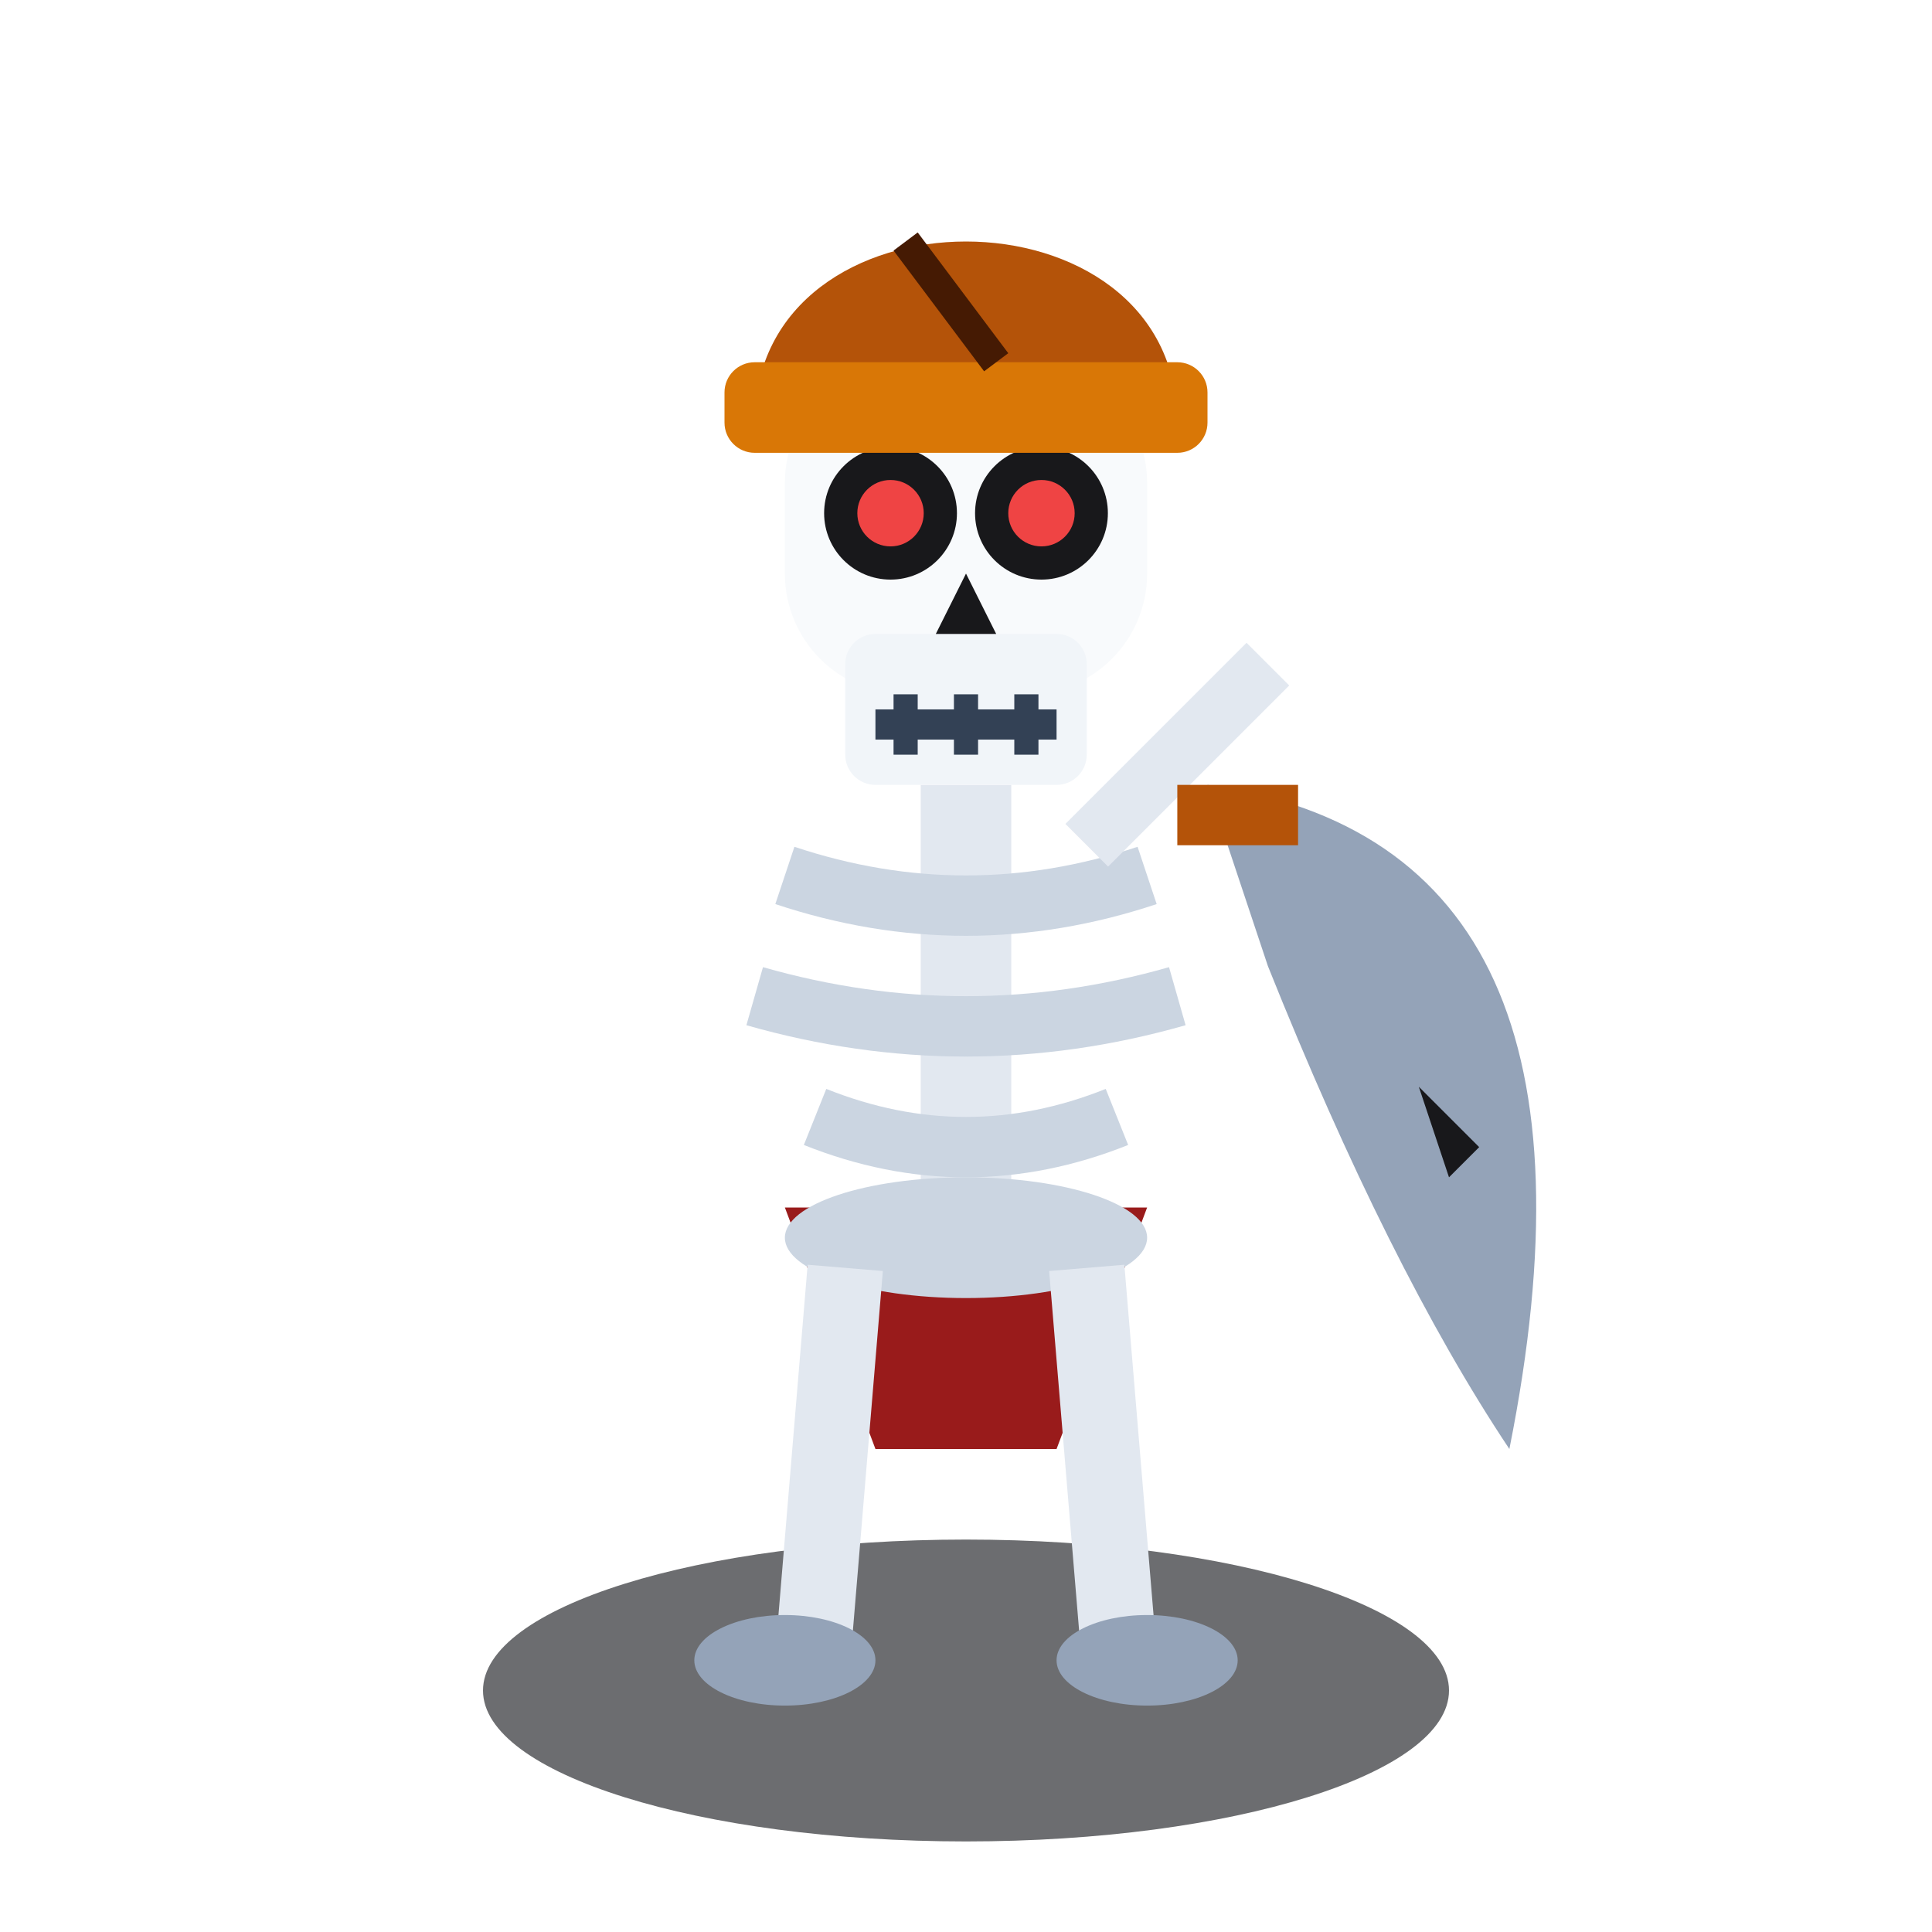
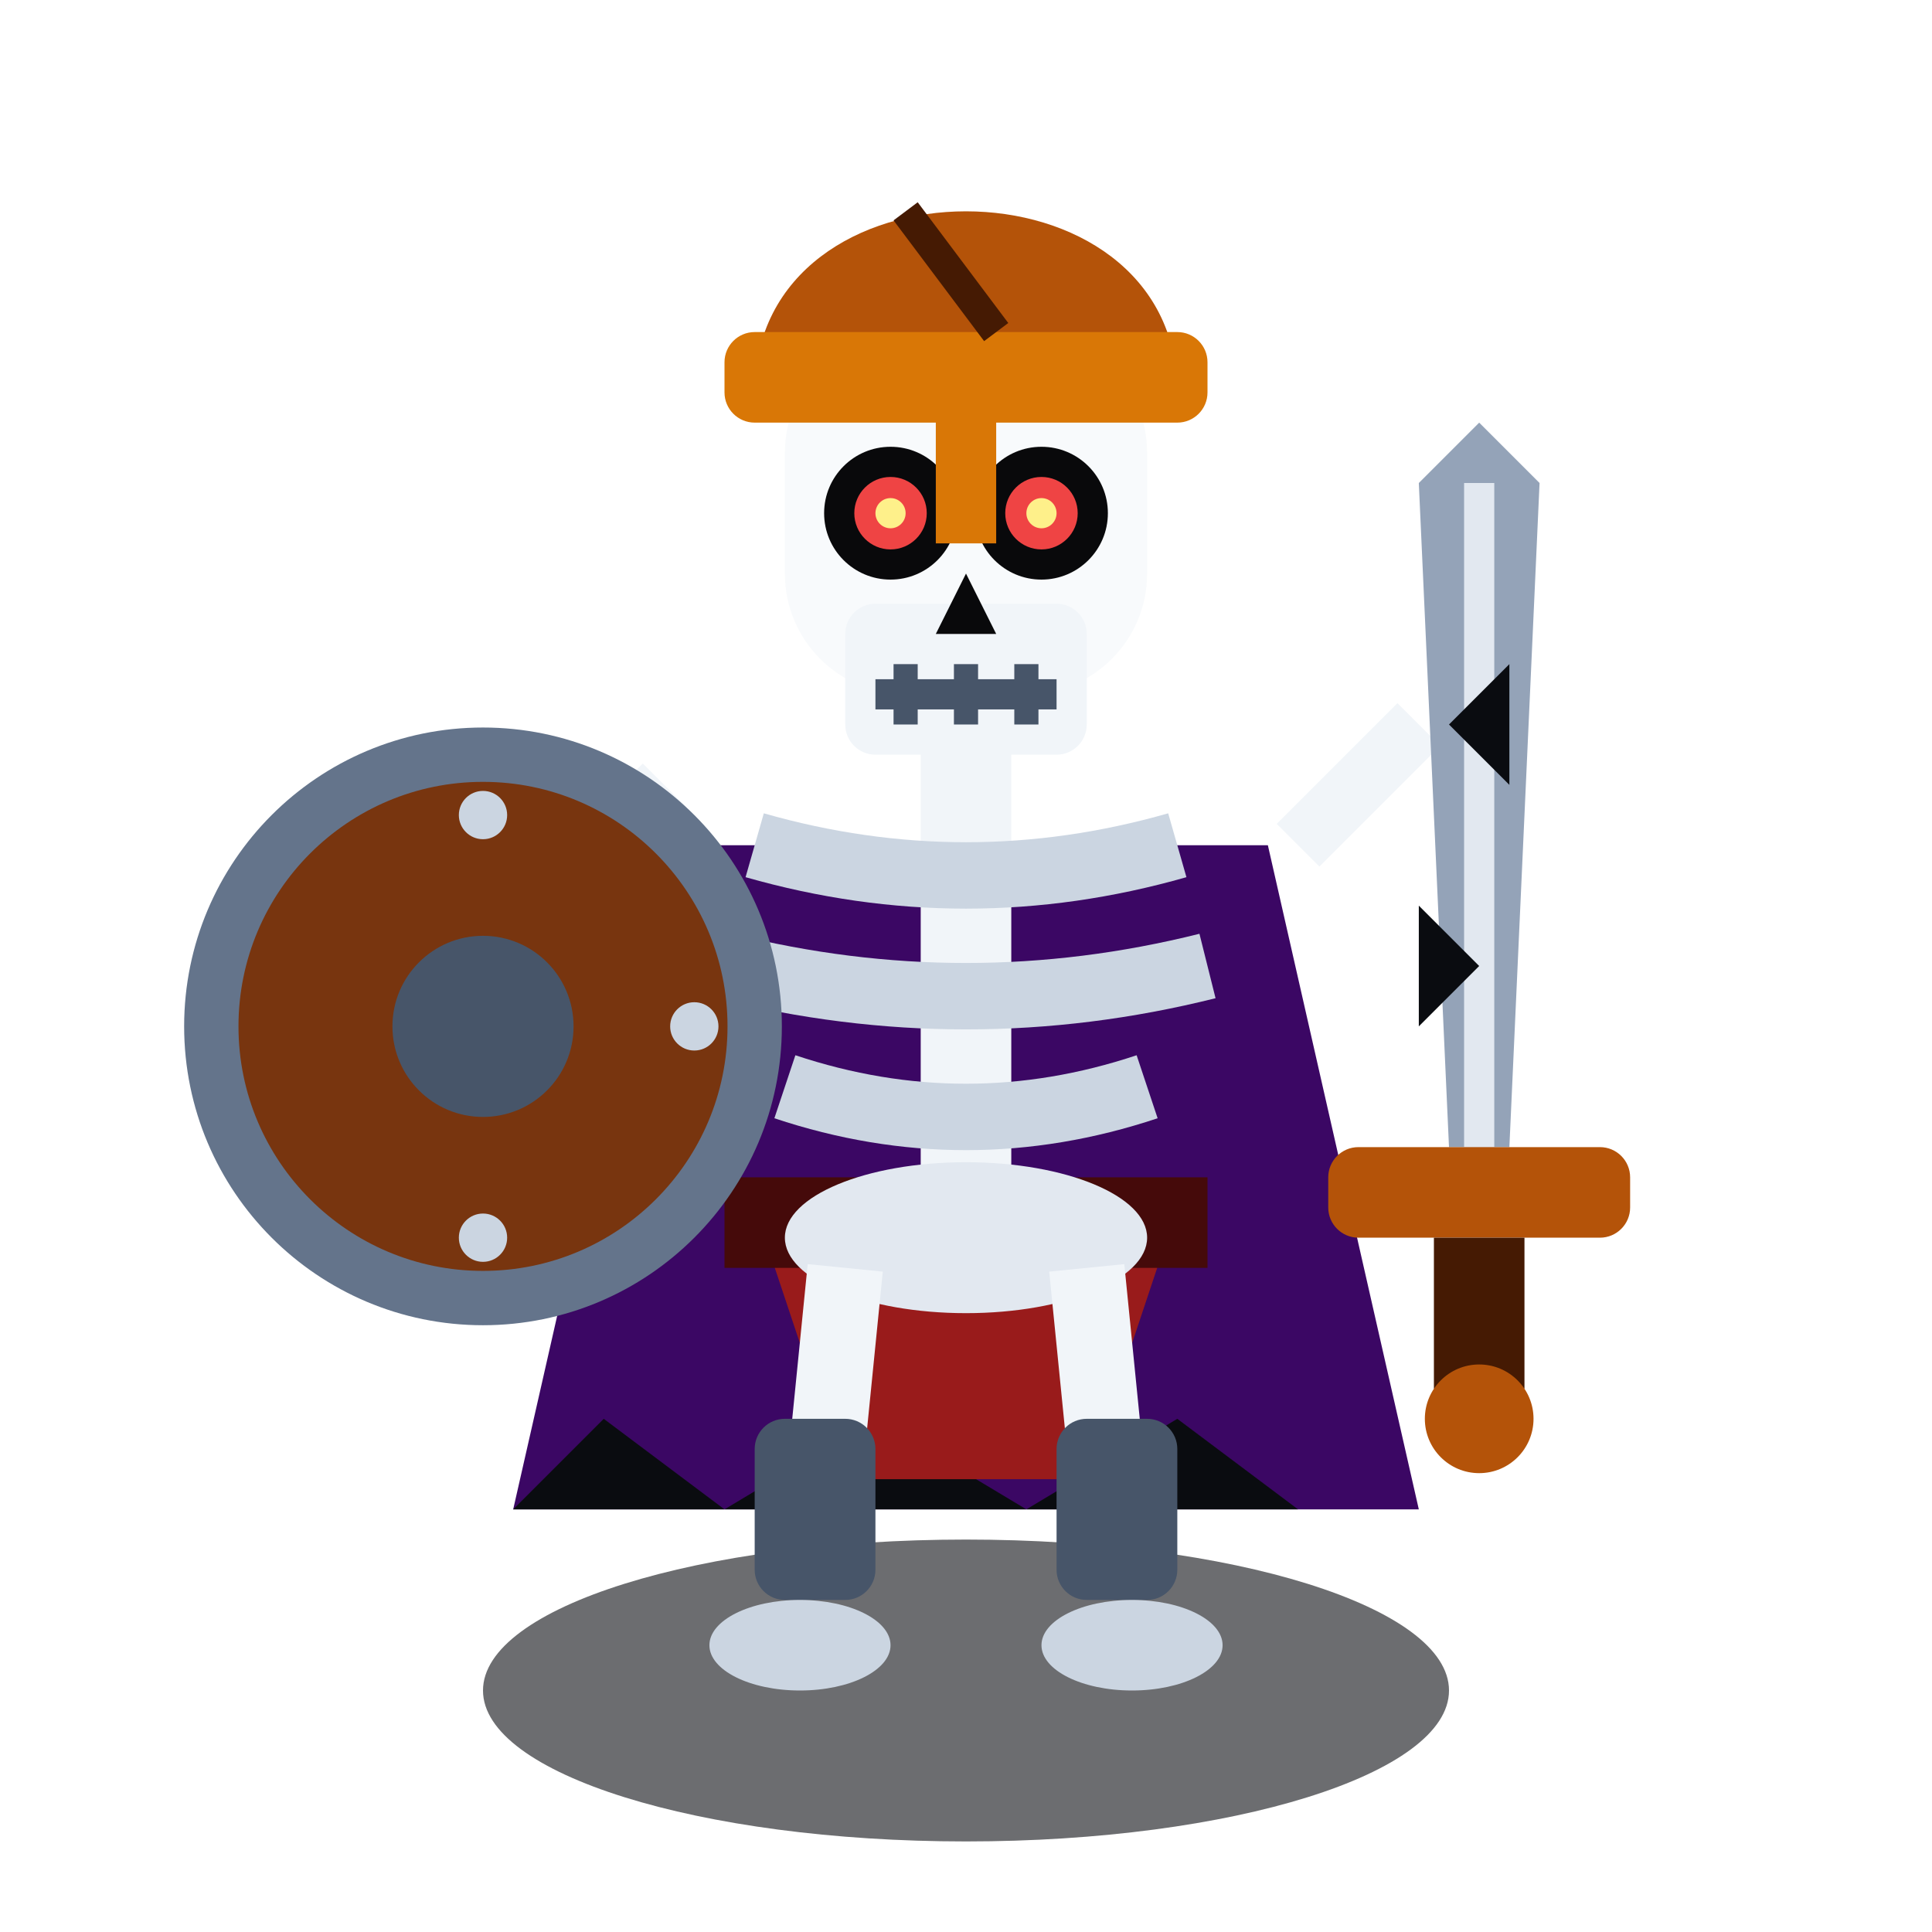
<svg xmlns="http://www.w3.org/2000/svg" viewBox="0 0 64 64" width="64" height="64">
  <ellipse cx="32" cy="56" rx="16" ry="5" fill="#0a0c10" opacity="0.6" />
-   <polygon points="26,40 38,40 35,48 29,48" fill="#991b1b" />
-   <line x1="32" y1="26" x2="32" y2="42" stroke="#e2e8f0" stroke-width="3" />
-   <path d="M26 29 Q32 31 38 29" stroke="#cbd5e1" stroke-width="2" fill="none" />
-   <path d="M25 33 Q32 35 39 33" stroke="#cbd5e1" stroke-width="2" fill="none" />
-   <path d="M27 37 Q32 39 37 37" stroke="#cbd5e1" stroke-width="2" fill="none" />
-   <ellipse cx="32" cy="41" rx="6" ry="2" fill="#cbd5e1" />
-   <line x1="28" y1="42" x2="27" y2="54" stroke="#e2e8f0" stroke-width="2.5" />
-   <line x1="36" y1="42" x2="37" y2="54" stroke="#e2e8f0" stroke-width="2.5" />
-   <ellipse cx="26" cy="55" rx="3" ry="1.5" fill="#94a3b8" />
-   <ellipse cx="38" cy="55" rx="3" ry="1.5" fill="#94a3b8" />
-   <rect x="26" y="12" width="12" height="11" rx="4" fill="#f8fafc" />
-   <rect x="28" y="21" width="8" height="5" rx="1" fill="#f1f5f9" />
-   <circle cx="29.5" cy="17" r="2.2" fill="#18181b" />
-   <circle cx="29.5" cy="17" r="1.1" fill="#ef4444" />
-   <circle cx="34.5" cy="17" r="2.2" fill="#18181b" />
-   <circle cx="34.5" cy="17" r="1.1" fill="#ef4444" />
-   <polygon points="32,19 31,21 33,21" fill="#18181b" />
-   <line x1="29" y1="24" x2="35" y2="24" stroke="#334155" stroke-width="1" />
-   <line x1="30" y1="23" x2="30" y2="25" stroke="#334155" stroke-width="0.8" />
-   <line x1="32" y1="23" x2="32" y2="25" stroke="#334155" stroke-width="0.8" />
-   <line x1="34" y1="23" x2="34" y2="25" stroke="#334155" stroke-width="0.8" />
-   <path d="M25 14 C25 6, 39 6, 39 14 Z" fill="#b45309" />
-   <rect x="24" y="12" width="16" height="3" rx="1" fill="#d97706" />
-   <line x1="30" y1="8" x2="33" y2="12" stroke="#451a03" stroke-width="1" />
-   <g transform="translate(42, 22)">
-     <line x1="0" y1="0" x2="-6" y2="6" stroke="#e2e8f0" stroke-width="2" />
-     <path d="M-2 4 Q12 6 8 26 Q4 20 0 10 Z" fill="#94a3b8" />
-     <polygon points="5,14 7,16 6,17" fill="#18181b" />
-     <rect x="-3" y="4" width="4" height="2" fill="#b45309" />
+   <path d="M22 28 L17 50 L47 50 L42 28 Z" fill="#3b0764" />
+   <polygon points="17,50 20,47 24,50 29,47 34,50 39,47 43,50 47,50" fill="#0a0c10" />
+   <polygon points="25,40 39,40 36,49 28,49" fill="#991b1b" />
+   <rect x="24" y="39" width="16" height="3" fill="#450a0a" />
+   <circle cx="32" cy="40.5" r="1.5" fill="#d97706" />
+   <line x1="32" y1="24" x2="32" y2="41" stroke="#f1f5f9" stroke-width="3" />
+   <path d="M25 28 Q32 30 39 28" stroke="#cbd5e1" stroke-width="2.2" fill="none" />
+   <path d="M24 32 Q32 34 40 32" stroke="#cbd5e1" stroke-width="2.2" fill="none" />
+   <path d="M26 36 Q32 38 38 36" stroke="#cbd5e1" stroke-width="2.2" fill="none" />
+   <ellipse cx="32" cy="41" rx="6" ry="2.5" fill="#e2e8f0" />
+   <line x1="28" y1="42" x2="27" y2="52" stroke="#f1f5f9" stroke-width="2.5" />
+   <line x1="36" y1="42" x2="37" y2="52" stroke="#f1f5f9" stroke-width="2.5" />
+   <rect x="25" y="47" width="4" height="6" rx="1" fill="#475569" />
+   <rect x="35" y="47" width="4" height="6" rx="1" fill="#475569" />
+   <ellipse cx="26.5" cy="54.5" rx="3" ry="1.5" fill="#cbd5e1" />
+   <ellipse cx="37.5" cy="54.5" rx="3" ry="1.5" fill="#cbd5e1" />
+   <rect x="26" y="11" width="12" height="12" rx="4" fill="#f8fafc" />
+   <rect x="28" y="20" width="8" height="5" rx="1" fill="#f1f5f9" />
+   <circle cx="29.5" cy="17" r="2.2" fill="#09090b" />
+   <circle cx="29.5" cy="17" r="1.2" fill="#ef4444" />
+   <circle cx="29.5" cy="17" r="0.5" fill="#fef08a" />
+   <circle cx="34.5" cy="17" r="2.2" fill="#09090b" />
+   <circle cx="34.5" cy="17" r="1.2" fill="#ef4444" />
+   <circle cx="34.5" cy="17" r="0.5" fill="#fef08a" />
+   <polygon points="32,19 31,21 33,21" fill="#09090b" />
+   <line x1="29" y1="23" x2="35" y2="23" stroke="#475569" stroke-width="1" />
+   <line x1="30" y1="22" x2="30" y2="24" stroke="#475569" stroke-width="0.8" />
+   <line x1="32" y1="22" x2="32" y2="24" stroke="#475569" stroke-width="0.8" />
+   <line x1="34" y1="22" x2="34" y2="24" stroke="#475569" stroke-width="0.8" />
+   <path d="M25 13 C25 5, 39 5, 39 13 Z" fill="#b45309" />
+   <rect x="24" y="11" width="16" height="3" rx="1" fill="#d97706" />
+   <rect x="31" y="13" width="2" height="5" fill="#d97706" />
+   <line x1="30" y1="7" x2="33" y2="11" stroke="#451a03" stroke-width="1" />
+   <g transform="translate(10, 24)">
+     <line x1="12" y1="2" x2="6" y2="8" stroke="#f1f5f9" stroke-width="2" />
+     <circle cx="6" cy="10" r="9" fill="#78350f" />
+     <circle cx="6" cy="10" r="9" stroke="#64748b" stroke-width="1.8" fill="none" />
+     <circle cx="6" cy="10" r="3" fill="#475569" />
+     <circle cx="6" cy="3" r="0.8" fill="#cbd5e1" />
+     <circle cx="6" cy="17" r="0.8" fill="#cbd5e1" />
+     <circle cx="13" cy="10" r="0.8" fill="#cbd5e1" />
+   </g>
+   <g transform="translate(43, 14)">
+     <line x1="0" y1="14" x2="4" y2="10" stroke="#f1f5f9" stroke-width="2" />
+     <path d="M4 2 L6 0 L8 2 L7 24 L5 24 Z" fill="#94a3b8" />
+     <line x1="6" y1="2" x2="6" y2="24" stroke="#e2e8f0" stroke-width="1" />
+     <polygon points="7,8 5,10 7,12" fill="#0a0c10" />
+     <polygon points="4,16 6,18 4,20" fill="#0a0c10" />
+     <rect x="1" y="24" width="10" height="3" rx="1" fill="#b45309" />
+     <rect x="4.5" y="27" width="3" height="5" fill="#451a03" />
+     <circle cx="6" cy="33" r="1.8" fill="#b45309" />
  </g>
</svg>
